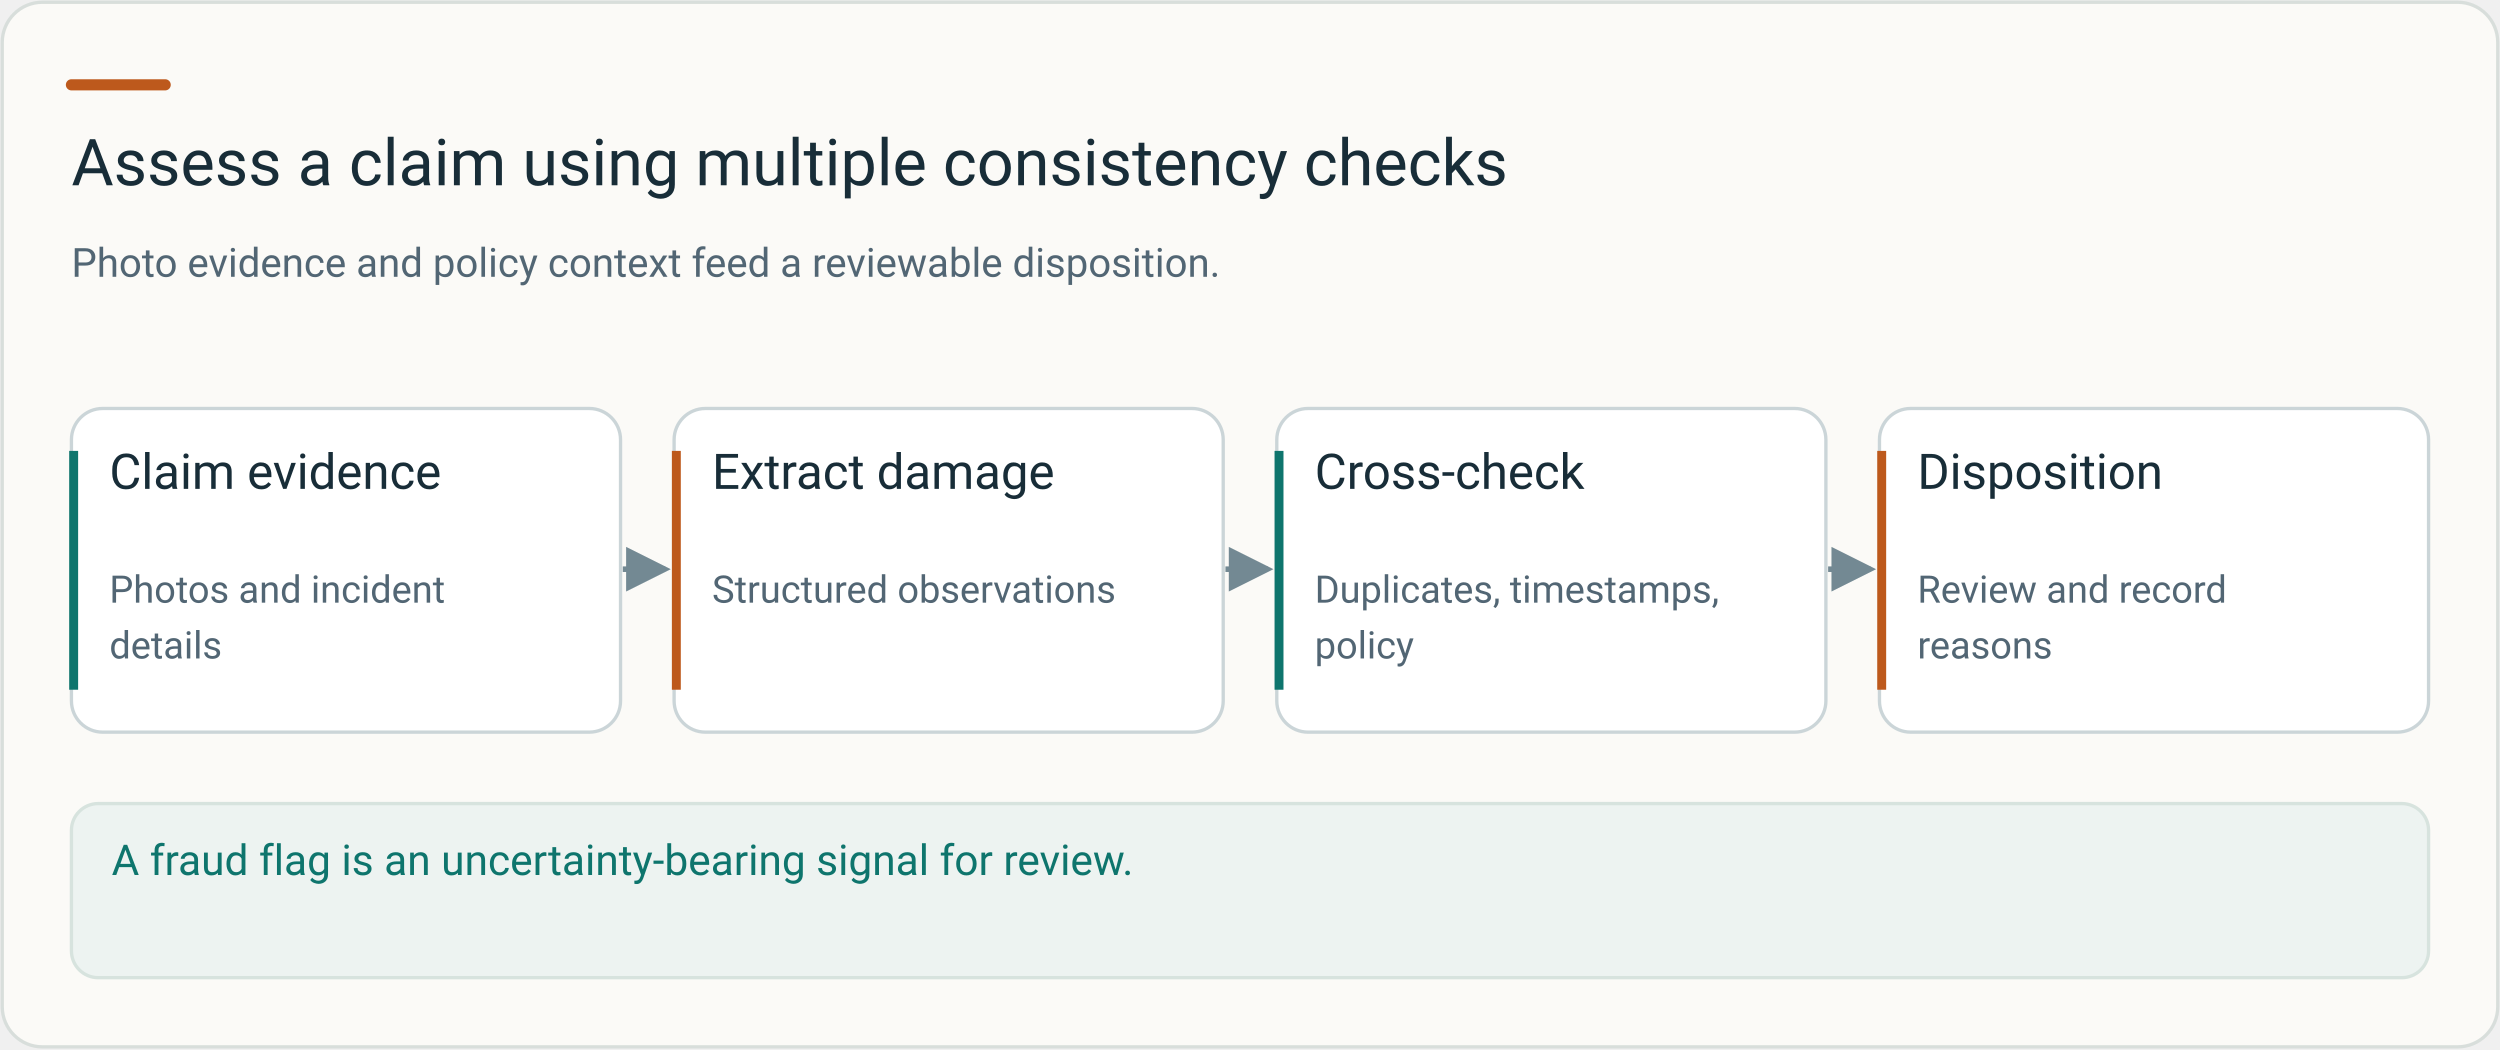
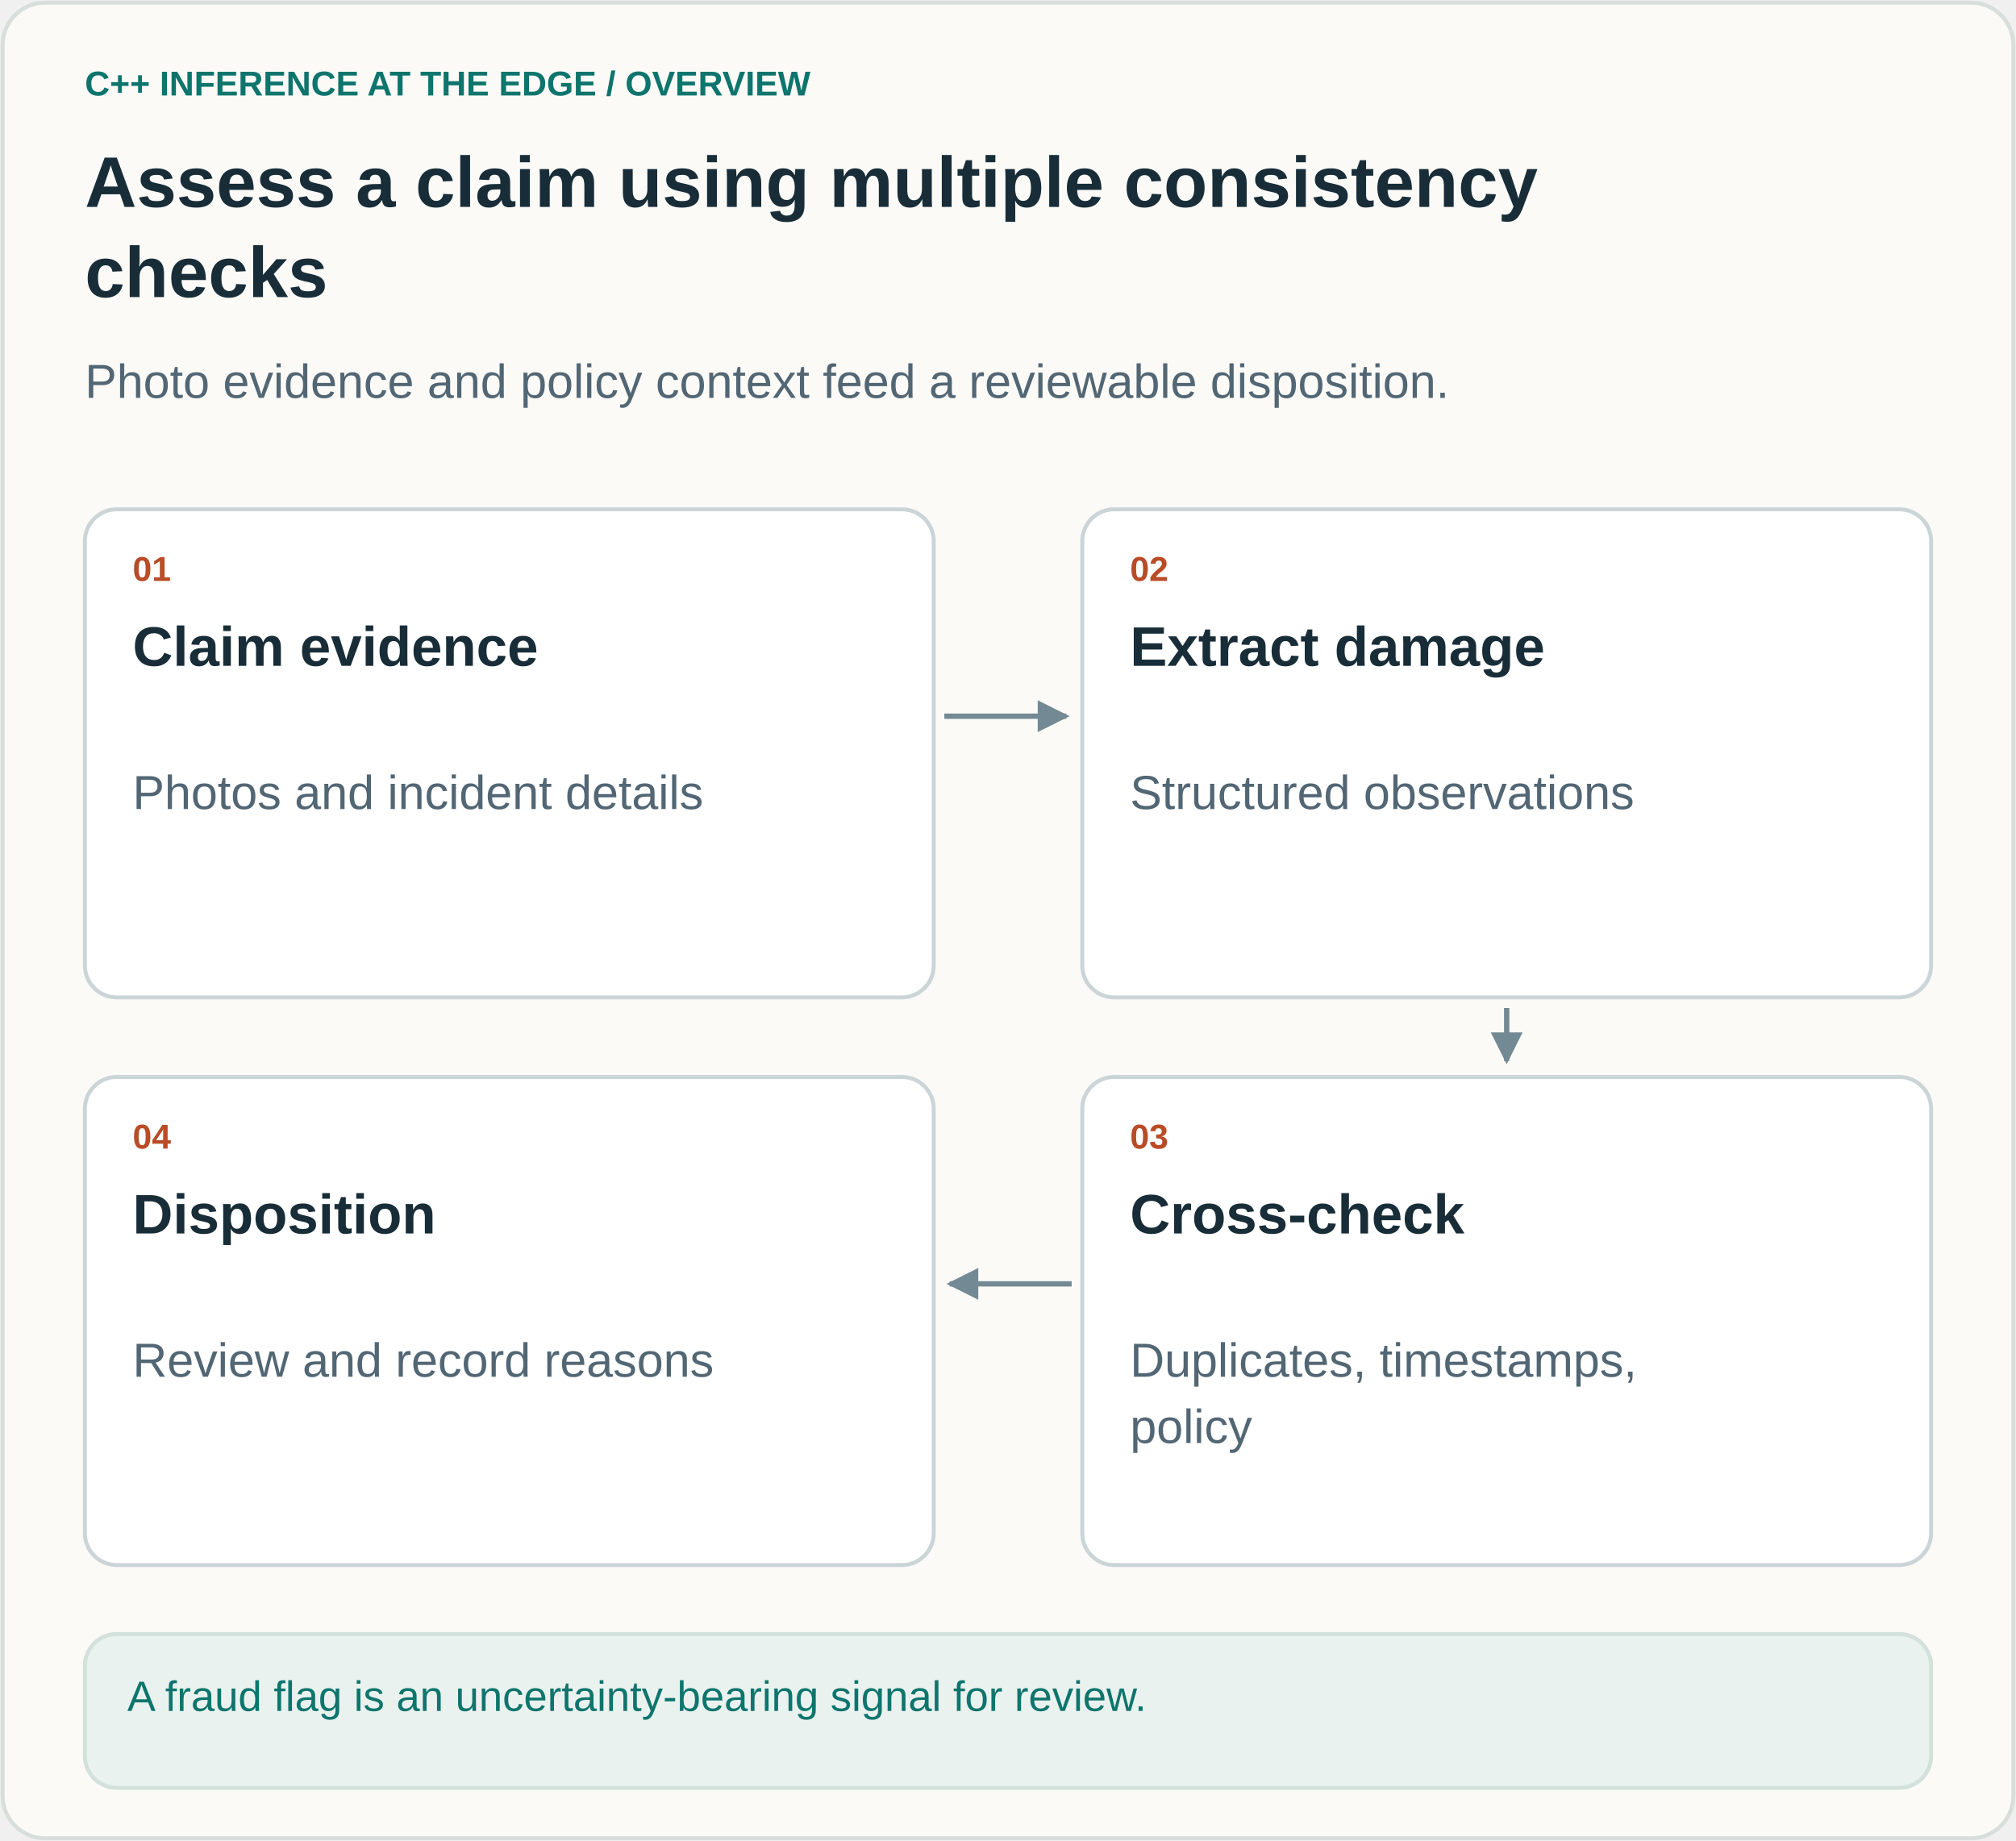
- <svg xmlns="http://www.w3.org/2000/svg" viewBox="0 0 1120 470" role="img" aria-labelledby="title desc">
+ <svg xmlns="http://www.w3.org/2000/svg" width="760" height="694" viewBox="0 0 760 694" role="img" aria-labelledby="title desc">
  <defs>
-     <marker id="arrow" markerWidth="8" markerHeight="8" refX="7" refY="4" orient="auto">
-       <path d="M0 0 L8 4 L0 8 Z" fill="#738993" />
+     <marker id="arrow" viewBox="0 0 10 10" refX="9" refY="5" markerWidth="6" markerHeight="6" orient="auto-start-reverse">
+       <path d="M0 0 L10 5 L0 10 Z" fill="#738993" />
    </marker>
  </defs>
-   <g font-family="Roboto, Arial, sans-serif">
-     <rect x="1" y="1" width="1118" height="468" rx="18" fill="#fbfaf7" stroke="#d8dedb" stroke-width="1.5" />
-     <path d="M32 38 H74" stroke="#bd591c" stroke-width="5" stroke-linecap="round" />
-     <text x="32" y="83" font-size="29" fill="#182d38" font-weight="400">Assess a claim using multiple consistency checks</text>
-     <text x="32" y="124" font-size="18" fill="#526674" font-weight="400">Photo evidence and policy context feed a reviewable disposition.</text>
-     <rect x="32" y="183" width="246" height="145" rx="14" fill="#fff" stroke="#cbd5d8" stroke-width="1.5" />
-     <path d="M33 202 V309" stroke="#0e756d" stroke-width="4" />
-     <text x="49" y="219" font-size="22" fill="#182d38" font-weight="400">Claim evidence</text>
-     <text x="49" y="270" font-size="17" fill="#526674" font-weight="400">Photos and incident</text>
-     <text x="49" y="295" font-size="17" fill="#526674" font-weight="400">details</text>
-     <path d="M279 255 H298" stroke="#738993" stroke-width="2.5" marker-end="url(#arrow)" fill="none" />
-     <rect x="302" y="183" width="246" height="145" rx="14" fill="#fff" stroke="#cbd5d8" stroke-width="1.5" />
-     <path d="M303 202 V309" stroke="#bd591c" stroke-width="4" />
-     <text x="319" y="219" font-size="22" fill="#182d38" font-weight="400">Extract damage</text>
-     <text x="319" y="270" font-size="17" fill="#526674" font-weight="400">Structured observations</text>
-     <path d="M549 255 H568" stroke="#738993" stroke-width="2.5" marker-end="url(#arrow)" fill="none" />
-     <rect x="572" y="183" width="246" height="145" rx="14" fill="#fff" stroke="#cbd5d8" stroke-width="1.5" />
-     <path d="M573 202 V309" stroke="#0e756d" stroke-width="4" />
-     <text x="589" y="219" font-size="22" fill="#182d38" font-weight="400">Cross-check</text>
-     <text x="589" y="270" font-size="17" fill="#526674" font-weight="400">Duplicates, timestamps,</text>
-     <text x="589" y="295" font-size="17" fill="#526674" font-weight="400">policy</text>
-     <path d="M819 255 H838" stroke="#738993" stroke-width="2.5" marker-end="url(#arrow)" fill="none" />
-     <rect x="842" y="183" width="246" height="145" rx="14" fill="#fff" stroke="#cbd5d8" stroke-width="1.5" />
-     <path d="M843 202 V309" stroke="#bd591c" stroke-width="4" />
-     <text x="859" y="219" font-size="22" fill="#182d38" font-weight="400">Disposition</text>
-     <text x="859" y="270" font-size="17" fill="#526674" font-weight="400">Review and record</text>
-     <text x="859" y="295" font-size="17" fill="#526674" font-weight="400">reasons</text>
-     <rect x="32" y="360" width="1056" height="78" rx="12" fill="#edf3f1" stroke="#d7e3de" stroke-width="1.5" />
-     <text x="50" y="392" font-size="19" fill="#0e756d" font-weight="400">A fraud flag is an uncertainty-bearing signal for review.</text>
+   <g font-family="Arial, Helvetica, sans-serif">
+     <rect x="1" y="1" width="758" height="692" rx="16" fill="#fbfaf7" stroke="#d8dedb" stroke-width="1.5" />
+     <text x="32" y="36" font-size="13" fill="#0e756d" font-weight="700" text-anchor="start">C++ INFERENCE AT THE EDGE  /  OVERVIEW</text>
+     <text x="32" y="78" font-size="27" fill="#182d38" font-weight="600" text-anchor="start">Assess a claim using multiple consistency</text>
+     <text x="32" y="112" font-size="27" fill="#182d38" font-weight="600" text-anchor="start">checks</text>
+     <text x="32" y="150" font-size="18" fill="#526674" font-weight="400" text-anchor="start">Photo evidence and policy context feed a reviewable disposition.</text>
+     <rect x="32" y="192" width="320" height="184" rx="12" fill="#fff" stroke="#cbd5d8" stroke-width="1.5" />
+     <text x="50" y="219" font-size="13" fill="#b94c27" font-weight="700" text-anchor="start">01</text>
+     <text x="50" y="251" font-size="21" fill="#182d38" font-weight="600" text-anchor="start">Claim evidence</text>
+     <text x="50" y="305" font-size="18" fill="#526674" font-weight="400" text-anchor="start">Photos and incident details</text>
+     <rect x="408" y="192" width="320" height="184" rx="12" fill="#fff" stroke="#cbd5d8" stroke-width="1.5" />
+     <text x="426" y="219" font-size="13" fill="#b94c27" font-weight="700" text-anchor="start">02</text>
+     <text x="426" y="251" font-size="21" fill="#182d38" font-weight="600" text-anchor="start">Extract damage</text>
+     <text x="426" y="305" font-size="18" fill="#526674" font-weight="400" text-anchor="start">Structured observations</text>
+     <rect x="408" y="406" width="320" height="184" rx="12" fill="#fff" stroke="#cbd5d8" stroke-width="1.5" />
+     <text x="426" y="433" font-size="13" fill="#b94c27" font-weight="700" text-anchor="start">03</text>
+     <text x="426" y="465" font-size="21" fill="#182d38" font-weight="600" text-anchor="start">Cross-check</text>
+     <text x="426" y="519" font-size="18" fill="#526674" font-weight="400" text-anchor="start">Duplicates, timestamps,</text>
+     <text x="426" y="544" font-size="18" fill="#526674" font-weight="400" text-anchor="start">policy</text>
+     <rect x="32" y="406" width="320" height="184" rx="12" fill="#fff" stroke="#cbd5d8" stroke-width="1.5" />
+     <text x="50" y="433" font-size="13" fill="#b94c27" font-weight="700" text-anchor="start">04</text>
+     <text x="50" y="465" font-size="21" fill="#182d38" font-weight="600" text-anchor="start">Disposition</text>
+     <text x="50" y="519" font-size="18" fill="#526674" font-weight="400" text-anchor="start">Review and record reasons</text>
+     <path d="M356 270 L402 270" fill="none" stroke="#738993" stroke-width="2" marker-end="url(#arrow)" />
+     <path d="M568 380 L568 400" fill="none" stroke="#738993" stroke-width="2" marker-end="url(#arrow)" />
+     <path d="M404 484 L358 484" fill="none" stroke="#738993" stroke-width="2" marker-end="url(#arrow)" />
+     <rect x="32" y="616" width="696" height="58" rx="12" fill="#eaf2ef" stroke="#d2e1db" stroke-width="1.5" />
+     <text x="48" y="645" font-size="16" fill="#0e756d" font-weight="400" text-anchor="start">A fraud flag is an uncertainty-bearing signal for review.</text>
  </g>
</svg>
